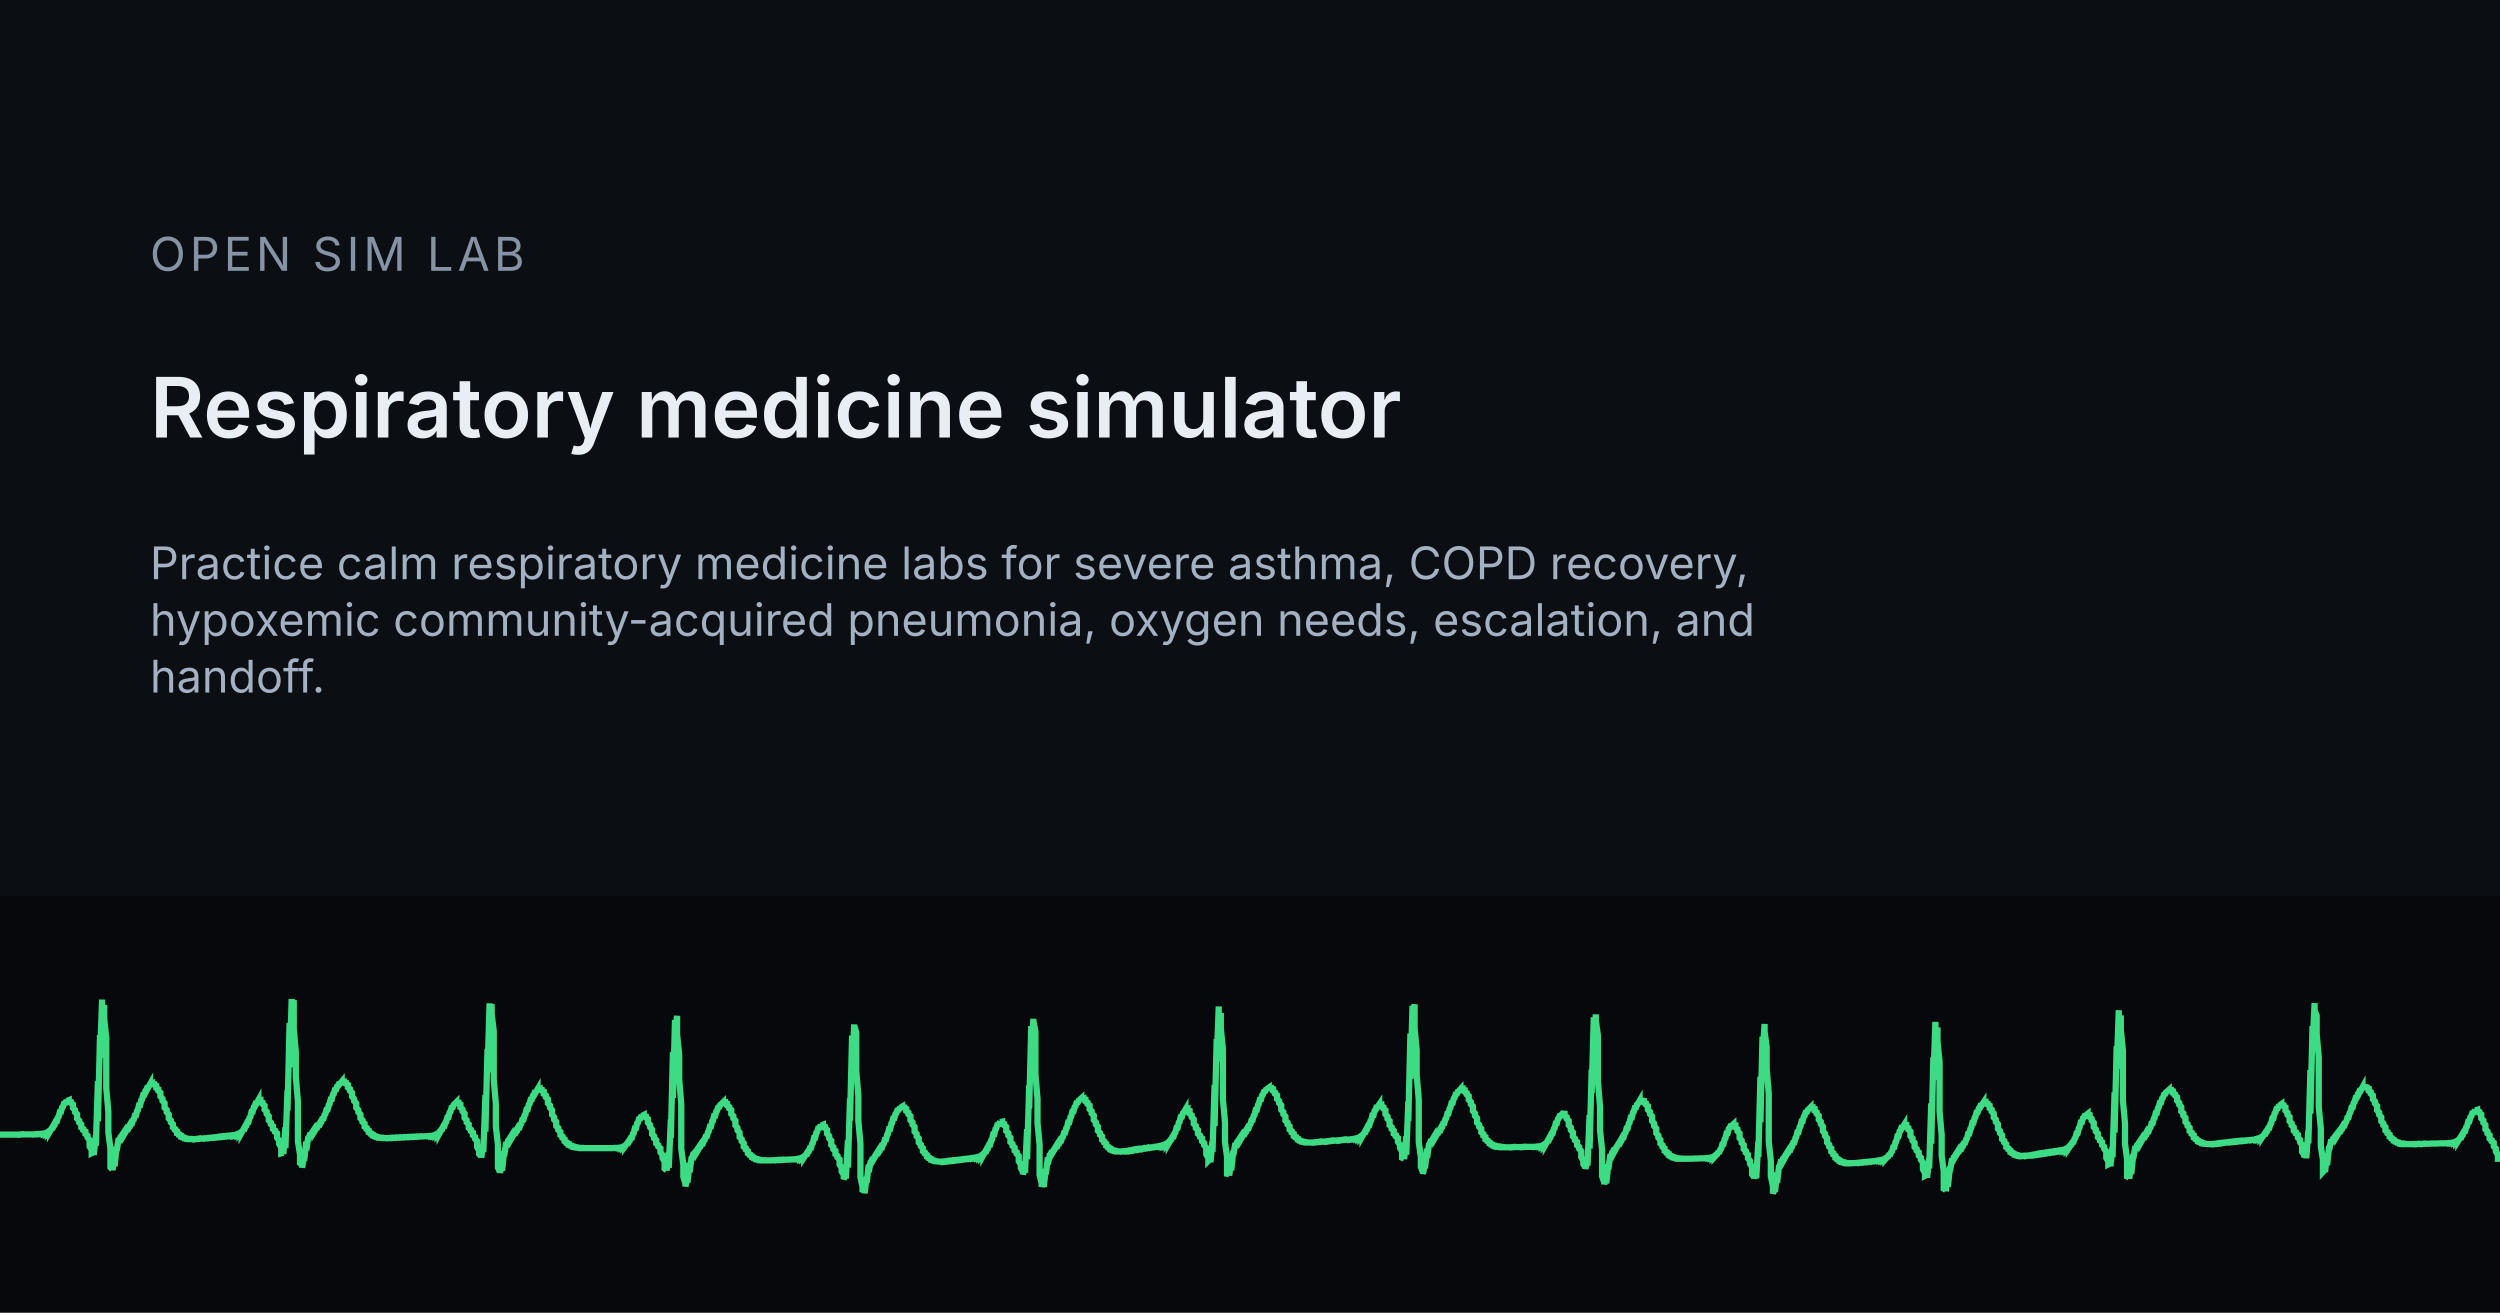
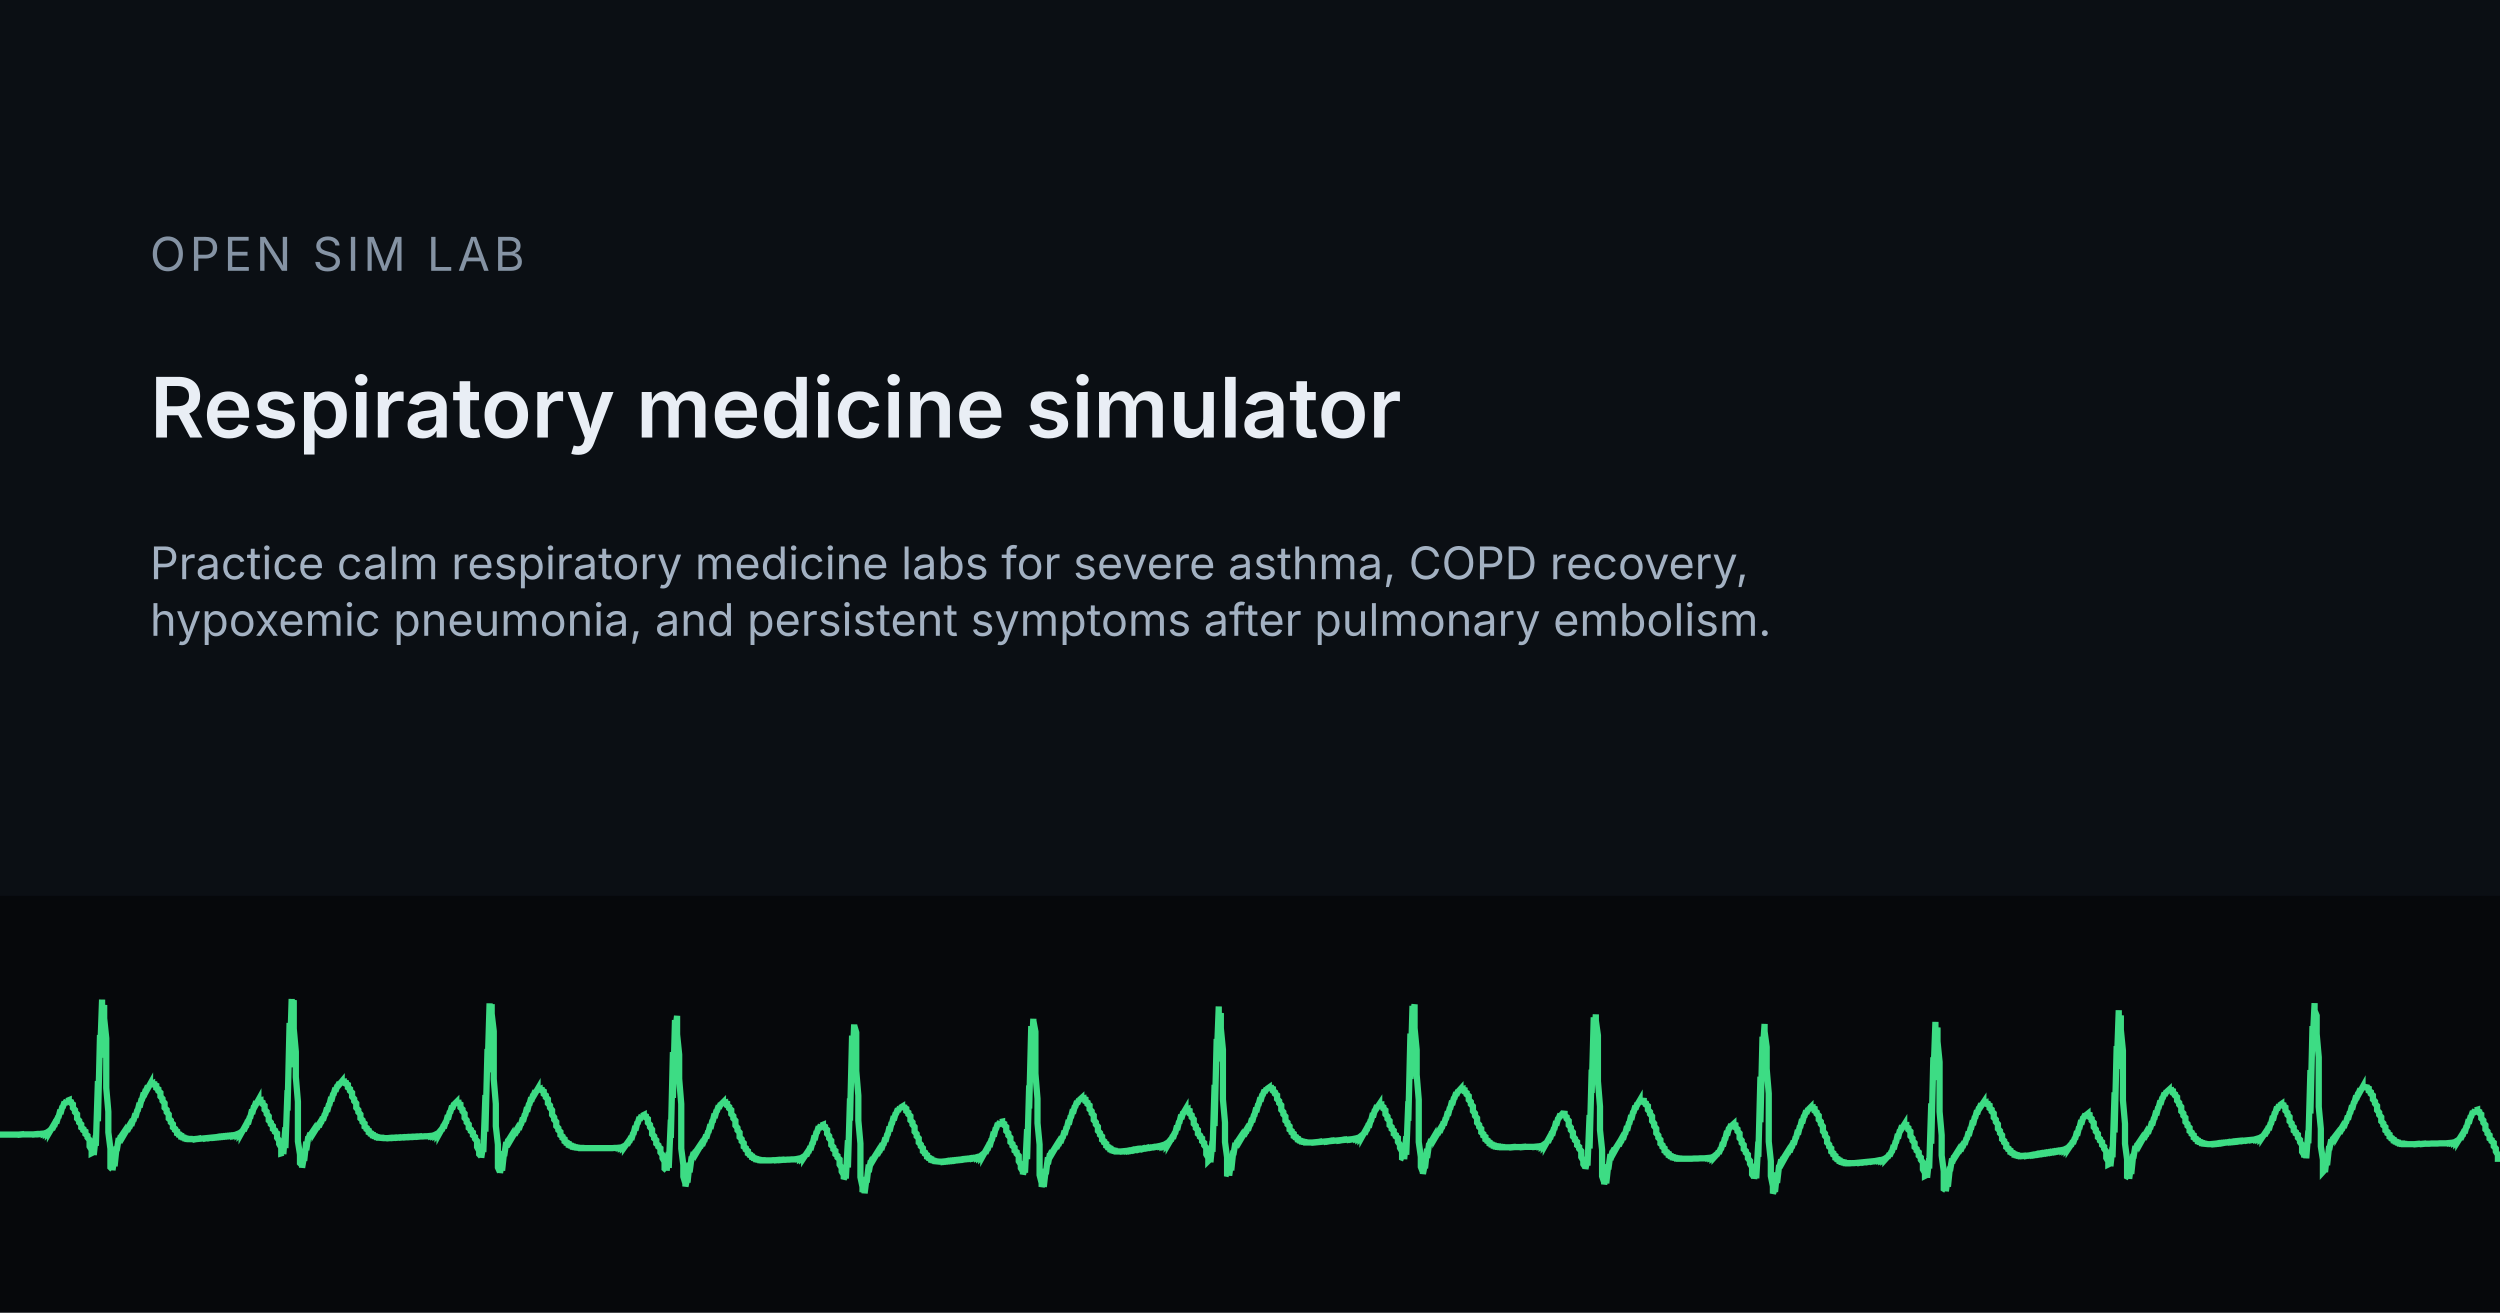
<svg xmlns="http://www.w3.org/2000/svg" width="1200" height="630" viewBox="0 0 1200 630">
  <rect width="1200" height="630" fill="#0B0F14" />
  <rect x="0" y="430" width="1200" height="200" fill="#06080B" />
  <g transform="translate(0 455)">
    <path d="M0 89.6 L0 89.6 L1 89.6 L1 89.6 L2 89.6 L2 89.6 L3 89.6 L3 89.6 L4 89.6 L4 89.6 L5 89.6 L5 89.6 L6 89.6 L6 89.6 L7 89.6 L7 89.6 L8 89.6 L8 89.6 L9 89.6 L9 89.6 L10 89.5 L10 89.6 L11 89.5 L11 89.5 L12 89.5 L12 89.5 L13 89.5 L13 89.5 L14 89.5 L14 89.5 L15 89.5 L15 89.5 L16 89.5 L16 89.5 L17 89.4 L17 89.5 L18 89.4 L18 89.4 L19 89.3 L19 89.4 L20 89.3 L20 89.3 L21 89.1 L21 89.2 L22 88.8 L22 89.0 L23 88.3 L23 88.7 L24 87.6 L24 88.0 L25 86.3 L25 87.2 L26 85.0 L26 85.7 L27 82.6 L27 84.2 L28 80.7 L28 81.6 L29 77.7 L29 79.7 L30 75.9 L30 76.8 L31 73.9 L31 75.1 L32 73.2 L32 73.5 L33 73.1 L33 73.5 L34 73.9 L34 74.4 L35 75.1 L35 76.8 L36 77.8 L36 78.8 L37 79.8 L37 81.9 L38 82.9 L38 83.8 L39 84.7 L39 86.2 L40 86.9 L40 87.5 L41 88.1 L41 89.3 L42 90.1 L42 91.0 L43 92.2 L43 95.3 L44 97.0 L44 98.5 L45 98.0 L45 99.4 L46 90.1 L46 95.0 L47 63.9 L47 83.2 L48 41.8 L48 52.7 L49 24.8 L49 32.7 L50 27.4 L50 33.8 L51 43.4 L51 67.2 L52 78.6 L52 88.5 L53 96.4 L53 105.3 L54 106.3 L54 106.7 L55 99.9 L55 104.8 L56 95.3 L56 97.4 L57 91.3 L57 93.5 L58 90.2 L58 90.7 L59 89.2 L59 89.8 L60 88.4 L60 88.8 L61 87.1 L61 88.0 L62 85.9 L62 86.5 L63 83.9 L63 85.3 L64 82.2 L64 83.1 L65 79.5 L65 81.4 L66 77.5 L66 78.5 L67 74.4 L67 76.5 L68 72.3 L68 73.4 L69 69.5 L69 71.4 L70 67.9 L70 68.7 L71 66.2 L71 67.3 L72 65.5 L72 65.7 L73 65.2 L73 65.3 L74 65.4 L74 65.7 L75 66.1 L75 67.2 L76 67.8 L76 68.6 L77 69.5 L77 71.3 L78 72.4 L78 73.4 L79 74.5 L79 76.7 L80 77.7 L80 78.8 L81 79.9 L81 81.9 L82 82.8 L82 83.7 L83 84.6 L83 86.1 L84 86.8 L84 87.4 L85 88.0 L85 89.0 L86 89.4 L86 89.8 L87 90.1 L87 90.7 L88 90.9 L88 91.1 L89 91.3 L89 91.5 L90 91.6 L90 91.7 L91 91.7 L91 91.8 L92 91.8 L92 91.8 L93 91.8 L93 91.8 L94 91.7 L94 91.8 L95 91.6 L95 91.7 L96 91.6 L96 91.6 L97 91.5 L97 91.5 L98 91.4 L98 91.4 L99 91.3 L99 91.4 L100 91.2 L100 91.2 L101 91.1 L101 91.2 L102 91.0 L102 91.0 L103 90.9 L103 91.0 L104 90.8 L104 90.9 L105 90.7 L105 90.8 L106 90.6 L106 90.7 L107 90.5 L107 90.6 L108 90.4 L108 90.5 L109 90.3 L109 90.4 L110 90.2 L110 90.3 L111 90.1 L111 90.2 L112 90.0 L112 90.1 L113 89.7 L113 89.9 L114 89.5 L114 89.6 L115 88.9 L115 89.3 L116 88.2 L116 88.6 L117 86.8 L117 87.8 L118 85.4 L118 86.1 L119 82.8 L119 84.6 L120 80.8 L120 81.8 L121 77.6 L121 79.7 L122 75.7 L122 76.6 L123 73.7 L123 74.9 L124 73.1 L124 73.3 L125 73.1 L125 73.7 L126 74.2 L126 74.9 L127 75.7 L127 77.6 L128 78.6 L128 79.7 L129 80.8 L129 82.8 L130 83.8 L130 84.6 L131 85.5 L131 86.9 L132 87.6 L132 88.3 L133 89.0 L133 91.1 L134 92.5 L134 94.1 L135 95.8 L135 98.6 L136 98.3 L136 99.0 L137 86.1 L137 96.1 L138 68.3 L138 78.1 L139 36.0 L139 57.3 L140 24.5 L140 28.4 L141 25.1 L141 38.8 L142 49.9 L142 62.0 L143 73.8 L143 92.9 L144 99.2 L144 103.3 L145 104.3 L145 105.5 L146 99.7 L146 102.2 L147 93.0 L147 97.1 L148 90.5 L148 91.6 L149 88.9 L149 89.8 L150 88.3 L150 88.6 L151 87.3 L151 88.0 L152 86.4 L152 86.9 L153 84.8 L153 85.9 L154 83.5 L154 84.2 L155 81.2 L155 82.8 L156 79.5 L156 80.4 L157 76.7 L157 78.6 L158 74.7 L158 75.7 L159 71.6 L159 73.6 L160 69.7 L160 70.7 L161 67.2 L161 68.9 L162 65.9 L162 66.5 L163 64.6 L163 65.4 L164 64.2 L164 64.3 L165 64.2 L165 64.4 L166 64.7 L166 65.2 L167 65.7 L167 67.0 L168 67.7 L168 68.6 L169 69.5 L169 71.4 L170 72.5 L170 73.5 L171 74.6 L171 76.7 L172 77.8 L172 78.8 L173 79.9 L173 81.8 L174 82.7 L174 83.5 L175 84.3 L175 85.8 L176 86.4 L176 87.0 L177 87.6 L177 88.5 L178 88.9 L178 89.3 L179 89.6 L179 90.1 L180 90.3 L180 90.5 L181 90.7 L181 90.9 L182 91.0 L182 91.1 L183 91.1 L183 91.2 L184 91.3 L184 91.3 L185 91.3 L185 91.3 L186 91.3 L186 91.3 L187 91.2 L187 91.3 L188 91.2 L188 91.2 L189 91.1 L189 91.2 L190 91.1 L190 91.1 L191 91.0 L191 91.1 L192 91.0 L192 91.0 L193 90.9 L193 91.0 L194 90.9 L194 90.9 L195 90.8 L195 90.9 L196 90.8 L196 90.8 L197 90.7 L197 90.8 L198 90.7 L198 90.7 L199 90.6 L199 90.7 L200 90.6 L200 90.6 L201 90.5 L201 90.6 L202 90.5 L202 90.5 L203 90.5 L203 90.5 L204 90.4 L204 90.4 L205 90.4 L205 90.4 L206 90.3 L206 90.3 L207 90.2 L207 90.3 L208 90.0 L208 90.1 L209 89.6 L209 89.9 L210 89.2 L210 89.4 L211 88.2 L211 88.9 L212 87.1 L212 87.7 L213 85.0 L213 86.5 L214 83.3 L214 84.2 L215 80.3 L215 82.3 L216 78.3 L216 79.3 L217 75.8 L217 77.4 L218 74.6 L218 75.1 L219 74.1 L219 74.3 L220 74.3 L220 74.6 L221 75.1 L221 76.6 L222 77.5 L222 78.4 L223 79.5 L223 81.6 L224 82.7 L224 83.7 L225 84.7 L225 86.4 L226 87.2 L226 87.9 L227 88.6 L227 89.9 L228 90.7 L228 91.6 L229 92.7 L229 95.6 L230 97.4 L230 99.0 L231 100.1 L231 100.7 L232 94.1 L232 98.0 L233 70.6 L233 88.2 L234 48.5 L234 59.7 L235 26.6 L235 38.3 L236 27.0 L236 31.6 L237 40.0 L237 63.0 L238 74.9 L238 85.6 L239 94.4 L239 105.4 L240 107.6 L240 108.0 L241 102.4 L241 106.9 L242 97.6 L242 99.9 L243 93.2 L243 95.7 L244 91.9 L244 92.5 L245 90.9 L245 91.5 L246 90.2 L246 90.6 L247 88.9 L247 89.8 L248 87.8 L248 88.4 L249 85.8 L249 87.2 L250 84.2 L250 85.0 L251 81.5 L251 83.4 L252 79.6 L252 80.6 L253 76.5 L253 78.6 L254 74.5 L254 75.5 L255 71.8 L255 73.6 L256 70.2 L256 71.0 L257 68.5 L257 69.6 L258 67.9 L258 68.2 L259 67.8 L259 67.9 L260 68.1 L260 68.4 L261 68.9 L261 70.1 L262 70.8 L262 71.7 L263 72.6 L263 74.6 L264 75.6 L264 76.7 L265 77.9 L265 80.1 L266 81.3 L266 82.4 L267 83.5 L267 85.5 L268 86.5 L268 87.4 L269 88.3 L269 89.8 L270 90.5 L270 91.2 L271 91.8 L271 92.8 L272 93.3 L272 93.7 L273 94.0 L273 94.6 L274 94.8 L274 95.0 L275 95.2 L275 95.5 L276 95.6 L276 95.7 L277 95.8 L277 95.9 L278 96.0 L278 96.0 L279 96.0 L279 96.1 L280 96.1 L280 96.1 L281 96.1 L281 96.1 L282 96.1 L282 96.1 L283 96.1 L283 96.1 L284 96.1 L284 96.1 L285 96.1 L285 96.1 L286 96.1 L286 96.1 L287 96.1 L287 96.1 L288 96.1 L288 96.1 L289 96.1 L289 96.1 L290 96.1 L290 96.1 L291 96.1 L291 96.1 L292 96.1 L292 96.1 L293 96.1 L293 96.1 L294 96.1 L294 96.1 L295 96.0 L295 96.0 L296 96.0 L296 96.0 L297 95.9 L297 96.0 L298 95.8 L298 95.9 L299 95.4 L299 95.7 L300 94.9 L300 95.2 L301 93.8 L301 94.6 L302 92.7 L302 93.3 L303 90.5 L303 92.1 L304 88.6 L304 89.6 L305 85.5 L305 87.6 L306 83.5 L306 84.5 L307 81.2 L307 82.7 L308 80.3 L308 80.7 L309 80.2 L309 80.4 L310 80.8 L310 81.4 L311 82.1 L311 83.9 L312 84.9 L312 86.0 L313 87.2 L313 89.4 L314 90.4 L314 91.4 L315 92.3 L315 93.9 L316 94.7 L316 95.4 L317 96.2 L317 98.1 L318 99.4 L318 100.9 L319 102.6 L319 105.9 L320 106.8 L320 106.9 L321 98.0 L321 105.6 L322 82.4 L322 91.2 L323 50.0 L323 72.0 L324 34.6 L324 40.8 L325 32.6 L325 41.5 L326 51.2 L326 62.8 L327 74.9 L327 96.3 L328 104.2 L328 109.8 L329 113.1 L329 114.5 L330 110.3 L330 112.6 L331 103.1 L331 107.7 L332 100.2 L332 101.4 L333 98.1 L333 99.3 L334 97.4 L334 97.8 L335 96.3 L335 97.1 L336 95.4 L336 95.9 L337 93.6 L337 94.9 L338 92.2 L338 92.9 L339 89.7 L339 91.4 L340 87.8 L340 88.7 L341 84.7 L341 86.8 L342 82.6 L342 83.7 L343 79.6 L343 81.6 L344 77.8 L344 78.7 L345 75.7 L345 77.0 L346 74.7 L346 75.2 L347 74.2 L347 74.4 L348 74.2 L348 74.4 L349 74.7 L349 75.6 L350 76.3 L350 77.0 L351 77.8 L351 79.7 L352 80.7 L352 81.8 L353 82.9 L353 85.2 L354 86.4 L354 87.5 L355 88.6 L355 90.8 L356 91.8 L356 92.8 L357 93.7 L357 95.4 L358 96.1 L358 96.8 L359 97.5 L359 98.6 L360 99.1 L360 99.5 L361 99.9 L361 100.5 L362 100.8 L362 101.0 L363 101.2 L363 101.5 L364 101.6 L364 101.7 L365 101.8 L365 101.9 L366 101.9 L366 102.0 L367 102.0 L367 102.0 L368 102.0 L368 102.0 L369 102.0 L369 102.0 L370 102.0 L370 102.0 L371 101.9 L371 101.9 L372 101.9 L372 101.9 L373 101.8 L373 101.9 L374 101.8 L374 101.8 L375 101.7 L375 101.8 L376 101.7 L376 101.7 L377 101.7 L377 101.7 L378 101.6 L378 101.6 L379 101.6 L379 101.6 L380 101.5 L380 101.5 L381 101.5 L381 101.5 L382 101.4 L382 101.4 L383 101.2 L383 101.3 L384 101.1 L384 101.2 L385 100.6 L385 100.9 L386 100.1 L386 100.4 L387 98.9 L387 99.8 L388 97.7 L388 98.3 L389 95.3 L389 97.0 L390 93.3 L390 94.3 L391 90.1 L391 92.2 L392 88.0 L392 89.0 L393 85.7 L393 87.1 L394 85.0 L394 85.3 L395 84.9 L395 85.3 L396 85.8 L396 86.5 L397 87.3 L397 89.2 L398 90.3 L398 91.4 L399 92.5 L399 94.6 L400 95.6 L400 96.6 L401 97.4 L401 99.0 L402 99.8 L402 100.6 L403 101.5 L403 104.0 L404 105.6 L404 107.3 L405 109.0 L405 111.0 L406 108.9 L406 110.7 L407 92.3 L407 105.4 L408 72.2 L408 82.9 L409 42.1 L409 60.9 L410 36.7 L410 37.2 L411 40.6 L411 59.0 L412 70.9 L412 82.9 L413 93.9 L413 110.0 L414 114.7 L414 117.2 L415 115.0 L415 117.8 L416 110.0 L416 112.6 L417 104.0 L417 107.6 L418 102.1 L418 102.9 L419 100.7 L419 101.5 L420 99.9 L420 100.3 L421 98.6 L421 99.5 L422 97.5 L422 98.1 L423 95.5 L423 96.9 L424 93.8 L424 94.7 L425 91.1 L425 93.0 L426 89.0 L426 90.1 L427 85.8 L427 88.0 L428 83.7 L428 84.8 L429 80.8 L429 82.7 L430 79.1 L430 79.9 L431 77.2 L431 78.4 L432 76.5 L432 76.8 L433 76.2 L433 76.3 L434 76.5 L434 76.7 L435 77.2 L435 78.3 L436 79.0 L436 79.8 L437 80.7 L437 82.7 L438 83.7 L438 84.8 L439 85.9 L439 88.2 L440 89.3 L440 90.4 L441 91.4 L441 93.4 L442 94.4 L442 95.2 L443 96.1 L443 97.6 L444 98.2 L444 98.8 L445 99.4 L445 100.3 L446 100.7 L446 101.0 L447 101.3 L447 101.8 L448 102.0 L448 102.1 L449 102.3 L449 102.4 L450 102.5 L450 102.5 L451 102.6 L451 102.6 L452 102.6 L452 102.6 L453 102.5 L453 102.6 L454 102.4 L454 102.5 L455 102.3 L455 102.4 L456 102.2 L456 102.3 L457 102.1 L457 102.2 L458 102.0 L458 102.1 L459 101.9 L459 102.0 L460 101.8 L460 101.8 L461 101.6 L461 101.7 L462 101.5 L462 101.6 L463 101.4 L463 101.5 L464 101.3 L464 101.3 L465 101.1 L465 101.2 L466 101.0 L466 101.1 L467 100.9 L467 101.0 L468 100.7 L468 100.8 L469 100.5 L469 100.7 L470 100.2 L470 100.4 L471 99.6 L471 100.1 L472 99.0 L472 99.4 L473 97.6 L473 98.6 L474 96.3 L474 97.0 L475 93.7 L475 95.5 L476 91.6 L476 92.6 L477 88.3 L477 90.5 L478 86.3 L478 87.2 L479 84.1 L479 85.4 L480 83.4 L480 83.6 L481 83.4 L481 83.9 L482 84.4 L482 85.1 L483 85.9 L483 87.9 L484 88.9 L484 90.0 L485 91.1 L485 93.2 L486 94.1 L486 95.0 L487 95.8 L487 97.3 L488 98.0 L488 98.8 L489 99.8 L489 102.4 L490 104.0 L490 105.7 L491 107.3 L491 108.7 L492 105.6 L492 107.9 L493 87.0 L493 101.4 L494 66.0 L494 77.1 L495 37.5 L495 54.8 L496 34.0 L496 34.9 L497 40.2 L497 60.3 L498 72.4 L498 84.1 L499 94.4 L499 109.0 L500 112.9 L500 114.7 L501 111.2 L501 114.7 L502 106.1 L502 108.6 L503 100.5 L503 103.8 L504 98.7 L504 99.5 L505 97.4 L505 98.2 L506 96.6 L506 97.0 L507 95.3 L507 96.2 L508 94.2 L508 94.8 L509 92.2 L509 93.6 L510 90.6 L510 91.4 L511 87.8 L511 89.7 L512 85.8 L512 86.8 L513 82.6 L513 84.8 L514 80.5 L514 81.6 L515 77.5 L515 79.5 L516 75.7 L516 76.6 L517 73.6 L517 74.9 L518 72.7 L518 73.1 L519 72.2 L519 72.4 L520 72.2 L520 72.4 L521 72.7 L521 73.6 L522 74.2 L522 74.9 L523 75.6 L523 77.4 L524 78.4 L524 79.4 L525 80.4 L525 82.6 L526 83.7 L526 84.7 L527 85.8 L527 87.8 L528 88.8 L528 89.7 L529 90.5 L529 92.1 L530 92.8 L530 93.4 L531 94.0 L531 95.0 L532 95.5 L532 95.9 L533 96.2 L533 96.8 L534 97.0 L534 97.2 L535 97.3 L535 97.5 L536 97.6 L536 97.7 L537 97.7 L537 97.7 L538 97.7 L538 97.7 L539 97.6 L539 97.7 L540 97.6 L540 97.6 L541 97.4 L541 97.5 L542 97.3 L542 97.4 L543 97.1 L543 97.3 L544 97.0 L544 97.1 L545 96.8 L545 97.0 L546 96.7 L546 96.8 L547 96.6 L547 96.7 L548 96.4 L548 96.5 L549 96.3 L549 96.4 L550 96.1 L550 96.2 L551 96.0 L551 96.1 L552 95.9 L552 95.9 L553 95.7 L553 95.8 L554 95.6 L554 95.6 L555 95.4 L555 95.5 L556 95.3 L556 95.3 L557 95.0 L557 95.2 L558 94.9 L558 95.0 L559 94.4 L559 94.7 L560 94.0 L560 94.3 L561 93.1 L561 93.8 L562 92.1 L562 92.6 L563 90.1 L563 91.5 L564 88.4 L564 89.3 L565 85.3 L565 87.4 L566 83.1 L566 84.2 L567 80.1 L567 82.1 L568 78.7 L568 79.3 L569 77.6 L569 78.1 L570 77.6 L570 77.9 L571 78.2 L571 79.5 L572 80.3 L572 81.3 L573 82.3 L573 84.4 L574 85.4 L574 86.5 L575 87.4 L575 89.2 L576 90.0 L576 90.7 L577 91.4 L577 92.8 L578 93.6 L578 94.7 L579 95.9 L579 99.1 L580 100.8 L580 102.2 L581 101.2 L581 102.9 L582 92.7 L582 97.9 L583 65.7 L583 85.5 L584 43.7 L584 54.5 L585 28.1 L585 34.9 L586 31.3 L586 38.6 L587 48.8 L587 72.7 L588 83.8 L588 93.2 L589 100.5 L589 108.4 L590 108.6 L590 109.3 L591 101.8 L591 106.8 L592 97.3 L592 99.4 L593 93.6 L593 95.7 L594 92.5 L594 93.0 L595 91.5 L595 92.2 L596 90.7 L596 91.1 L597 89.4 L597 90.3 L598 88.2 L598 88.8 L599 86.1 L599 87.6 L600 84.5 L600 85.3 L601 81.8 L601 83.6 L602 79.8 L602 80.8 L603 76.7 L603 78.8 L604 74.7 L604 75.7 L605 71.8 L605 73.7 L606 70.1 L606 70.9 L607 68.2 L607 69.4 L608 67.4 L608 67.8 L609 67.1 L609 67.2 L610 67.2 L610 67.4 L611 67.7 L611 68.6 L612 69.3 L612 70.0 L613 70.7 L613 72.5 L614 73.5 L614 74.5 L615 75.5 L615 77.7 L616 78.8 L616 79.8 L617 80.9 L617 82.9 L618 83.8 L618 84.7 L619 85.6 L619 87.2 L620 87.9 L620 88.6 L621 89.2 L621 90.3 L622 90.7 L622 91.1 L623 91.5 L623 92.1 L624 92.4 L624 92.6 L625 92.8 L625 93.0 L626 93.1 L626 93.2 L627 93.3 L627 93.4 L628 93.4 L628 93.4 L629 93.4 L629 93.4 L630 93.4 L630 93.4 L631 93.3 L631 93.4 L632 93.3 L632 93.3 L633 93.1 L633 93.2 L634 93.1 L634 93.1 L635 93.0 L635 93.0 L636 92.9 L636 92.9 L637 92.8 L637 92.9 L638 92.7 L638 92.8 L639 92.6 L639 92.7 L640 92.6 L640 92.6 L641 92.5 L641 92.5 L642 92.4 L642 92.4 L643 92.3 L643 92.4 L644 92.2 L644 92.3 L645 92.1 L645 92.2 L646 92.1 L646 92.1 L647 92.0 L647 92.0 L648 91.9 L648 92.0 L649 91.8 L649 91.9 L650 91.7 L650 91.7 L651 91.4 L651 91.6 L652 91.2 L652 91.3 L653 90.5 L653 91.0 L654 89.9 L654 90.2 L655 88.4 L655 89.4 L656 87.0 L656 87.7 L657 84.4 L657 86.2 L658 82.4 L658 83.4 L659 79.3 L659 81.3 L660 77.5 L660 78.3 L661 75.6 L661 76.7 L662 75.2 L662 75.3 L663 75.2 L663 75.8 L664 76.4 L664 77.1 L665 77.9 L665 79.8 L666 80.9 L666 82.0 L667 83.0 L667 85.1 L668 86.0 L668 86.9 L669 87.7 L669 89.2 L670 89.8 L670 90.5 L671 91.2 L671 93.1 L672 94.5 L672 96.0 L673 97.7 L673 100.7 L674 101.1 L674 101.4 L675 90.4 L675 99.3 L676 73.6 L676 83.0 L677 41.1 L677 62.9 L678 27.8 L678 32.7 L679 27.1 L679 38.5 L680 49.0 L680 60.9 L681 72.9 L681 93.2 L682 100.3 L682 105.1 L683 107.7 L683 108.5 L684 103.4 L684 105.8 L685 96.4 L685 100.8 L686 93.7 L686 94.8 L687 91.9 L687 92.9 L688 91.2 L688 91.5 L689 90.1 L689 90.8 L690 89.1 L690 89.6 L691 87.3 L691 88.6 L692 85.9 L692 86.7 L693 83.4 L693 85.1 L694 81.5 L694 82.5 L695 78.5 L695 80.5 L696 76.4 L696 77.4 L697 73.4 L697 75.4 L698 71.6 L698 72.5 L699 69.4 L699 70.8 L700 68.4 L700 68.9 L701 67.8 L701 68.1 L702 67.8 L702 67.9 L703 68.2 L703 69.0 L704 69.6 L704 70.3 L705 71.1 L705 72.9 L706 73.9 L706 75.0 L707 76.0 L707 78.3 L708 79.4 L708 80.6 L709 81.7 L709 83.9 L710 84.9 L710 85.9 L711 86.8 L711 88.5 L712 89.3 L712 90.1 L713 90.7 L713 91.9 L714 92.4 L714 92.8 L715 93.3 L715 93.9 L716 94.2 L716 94.5 L717 94.7 L717 95.0 L718 95.1 L718 95.3 L719 95.3 L719 95.5 L720 95.5 L720 95.6 L721 95.6 L721 95.7 L722 95.7 L722 95.7 L723 95.7 L723 95.7 L724 95.7 L724 95.7 L725 95.7 L725 95.7 L726 95.6 L726 95.7 L727 95.6 L727 95.6 L728 95.6 L728 95.6 L729 95.6 L729 95.6 L730 95.6 L730 95.6 L731 95.5 L731 95.6 L732 95.5 L732 95.5 L733 95.5 L733 95.5 L734 95.5 L734 95.5 L735 95.5 L735 95.5 L736 95.5 L736 95.5 L737 95.4 L737 95.5 L738 95.4 L738 95.4 L739 95.2 L739 95.3 L740 95.0 L740 95.1 L741 94.4 L741 94.9 L742 93.8 L742 94.1 L743 92.3 L743 93.4 L744 90.9 L744 91.7 L745 88.3 L745 90.1 L746 86.2 L746 87.3 L747 83.2 L747 85.2 L748 81.4 L748 82.2 L749 79.7 L749 80.7 L750 79.5 L750 79.5 L751 79.6 L751 80.5 L752 81.2 L752 82.0 L753 83.0 L753 85.1 L754 86.2 L754 87.4 L755 88.5 L755 90.5 L756 91.5 L756 92.3 L757 93.1 L757 94.7 L758 95.5 L758 96.4 L759 97.5 L759 100.4 L760 102.1 L760 103.8 L761 105.3 L761 106.1 L762 101.4 L762 104.5 L763 80.2 L763 96.3 L764 58.4 L764 69.6 L765 33.3 L765 47.7 L766 31.9 L766 34.9 L767 42.0 L767 64.0 L768 76.1 L768 87.4 L769 96.9 L769 109.6 L770 112.5 L770 113.5 L771 108.9 L771 113.0 L772 103.9 L772 106.3 L773 99.0 L773 101.8 L774 97.5 L774 98.1 L775 96.2 L775 97.0 L776 95.4 L776 95.8 L777 94.0 L777 95.0 L778 92.7 L778 93.4 L779 90.4 L779 92.0 L780 88.6 L780 89.5 L781 85.6 L781 87.7 L782 83.5 L782 84.6 L783 80.3 L783 82.5 L784 78.3 L784 79.3 L785 75.8 L785 77.4 L786 74.5 L786 75.1 L787 73.4 L787 74.0 L788 73.3 L788 73.3 L789 73.4 L789 74.1 L790 74.6 L790 75.2 L791 75.9 L791 77.7 L792 78.7 L792 79.7 L793 80.8 L793 83.1 L794 84.3 L794 85.5 L795 86.7 L795 88.9 L796 90.0 L796 91.1 L797 92.1 L797 93.9 L798 94.7 L798 95.5 L799 96.2 L799 97.4 L800 97.9 L800 98.4 L801 98.8 L801 99.5 L802 99.8 L802 100.1 L803 100.3 L803 100.6 L804 100.7 L804 100.8 L805 100.9 L805 101.1 L806 101.1 L806 101.2 L807 101.2 L807 101.2 L808 101.2 L808 101.2 L809 101.2 L809 101.2 L810 101.2 L810 101.2 L811 101.2 L811 101.2 L812 101.2 L812 101.2 L813 101.1 L813 101.1 L814 101.1 L814 101.1 L815 101.1 L815 101.1 L816 101.0 L816 101.0 L817 101.0 L817 101.0 L818 101.0 L818 101.0 L819 100.9 L819 100.9 L820 100.8 L820 100.9 L821 100.7 L821 100.8 L822 100.4 L822 100.6 L823 99.8 L823 100.3 L824 99.2 L824 99.5 L825 97.6 L825 98.7 L826 96.1 L826 96.9 L827 93.3 L827 95.2 L828 91.1 L828 92.2 L829 87.9 L829 90.0 L830 86.1 L830 87.0 L831 84.7 L831 85.5 L832 84.6 L832 84.7 L833 85.0 L833 86.2 L834 87.0 L834 88.0 L835 89.0 L835 91.3 L836 92.4 L836 93.6 L837 94.6 L837 96.6 L838 97.5 L838 98.3 L839 99.2 L839 101.0 L840 102.2 L840 103.6 L841 105.2 L841 108.7 L842 110.1 L842 110.8 L843 105.6 L843 110.6 L844 93.0 L844 100.3 L845 61.8 L845 83.7 L846 42.6 L846 51.2 L847 36.5 L847 40.1 L848 47.6 L848 58.0 L849 69.9 L849 93.0 L850 102.3 L850 109.5 L851 114.4 L851 117.9 L852 115.3 L852 117.1 L853 107.8 L853 112.8 L854 104.2 L854 105.8 L855 101.6 L855 103.0 L856 100.7 L856 101.1 L857 99.5 L857 100.3 L858 98.5 L858 99.0 L859 96.7 L859 98.0 L860 95.2 L860 96.0 L861 92.6 L861 94.4 L862 90.6 L862 91.6 L863 87.4 L863 89.6 L864 85.3 L864 86.4 L865 82.2 L865 84.2 L866 80.3 L866 81.2 L867 78.1 L867 79.5 L868 77.2 L868 77.6 L869 76.6 L869 76.9 L870 76.7 L870 76.9 L871 77.2 L871 78.2 L872 78.9 L872 79.6 L873 80.5 L873 82.4 L874 83.4 L874 84.5 L875 85.7 L875 88.0 L876 89.1 L876 90.2 L877 91.3 L877 93.4 L878 94.4 L878 95.4 L879 96.2 L879 97.8 L880 98.5 L880 99.2 L881 99.8 L881 100.8 L882 101.2 L882 101.6 L883 101.9 L883 102.4 L884 102.6 L884 102.8 L885 102.9 L885 103.1 L886 103.2 L886 103.3 L887 103.3 L887 103.4 L888 103.4 L888 103.4 L889 103.3 L889 103.3 L890 103.3 L890 103.3 L891 103.2 L891 103.2 L892 103.1 L892 103.1 L893 103.0 L893 103.1 L894 102.9 L894 102.9 L895 102.8 L895 102.9 L896 102.7 L896 102.7 L897 102.6 L897 102.7 L898 102.5 L898 102.5 L899 102.4 L899 102.5 L900 102.3 L900 102.3 L901 102.1 L901 102.2 L902 102.0 L902 102.1 L903 101.8 L903 102.0 L904 101.5 L904 101.7 L905 101.0 L905 101.4 L906 100.3 L906 100.7 L907 98.8 L907 99.9 L908 97.5 L908 98.2 L909 94.7 L909 96.6 L910 92.6 L910 93.7 L911 89.3 L911 91.5 L912 87.3 L912 88.2 L913 85.3 L913 86.5 L914 84.9 L914 85.0 L915 85.0 L915 85.8 L916 86.4 L916 87.2 L917 88.1 L917 90.3 L918 91.4 L918 92.5 L919 93.6 L919 95.6 L920 96.5 L920 97.3 L921 98.1 L921 99.7 L922 100.6 L922 101.7 L923 103.0 L923 106.3 L924 108.0 L924 109.4 L925 108.9 L925 110.3 L926 101.0 L926 105.9 L927 74.6 L927 94.0 L928 52.5 L928 63.4 L929 35.5 L929 43.4 L930 38.2 L930 44.9 L931 54.8 L931 78.6 L932 89.9 L932 99.6 L933 107.2 L933 115.6 L934 116.2 L934 116.8 L935 109.6 L935 114.6 L936 105.0 L936 107.1 L937 101.1 L937 103.3 L938 99.9 L938 100.4 L939 98.8 L939 99.5 L940 97.9 L940 98.4 L941 96.4 L941 97.5 L942 95.1 L942 95.8 L943 92.9 L943 94.4 L944 91.1 L944 92.0 L945 88.2 L945 90.2 L946 86.1 L946 87.1 L947 82.8 L947 85.0 L948 80.8 L948 81.8 L949 78.0 L949 79.8 L950 76.4 L950 77.2 L951 74.8 L951 75.8 L952 74.3 L952 74.5 L953 74.2 L953 74.4 L954 74.7 L954 75.1 L955 75.6 L955 76.9 L956 77.6 L956 78.5 L957 79.4 L957 81.4 L958 82.4 L958 83.5 L959 84.6 L959 86.8 L960 87.8 L960 88.9 L961 89.9 L961 91.8 L962 92.6 L962 93.4 L963 94.2 L963 95.6 L964 96.2 L964 96.7 L965 97.2 L965 98.0 L966 98.3 L966 98.6 L967 98.9 L967 99.3 L968 99.4 L968 99.6 L969 99.7 L969 99.8 L970 99.8 L970 99.9 L971 99.8 L971 99.9 L972 99.8 L972 99.8 L973 99.7 L973 99.8 L974 99.6 L974 99.6 L975 99.4 L975 99.5 L976 99.3 L976 99.4 L977 99.1 L977 99.3 L978 99.0 L978 99.1 L979 98.8 L979 99.0 L980 98.7 L980 98.8 L981 98.5 L981 98.7 L982 98.4 L982 98.5 L983 98.2 L983 98.4 L984 98.1 L984 98.2 L985 97.9 L985 98.1 L986 97.8 L986 97.9 L987 97.6 L987 97.8 L988 97.5 L988 97.6 L989 97.3 L989 97.4 L990 97.1 L990 97.2 L991 96.7 L991 97.0 L992 96.3 L992 96.6 L993 95.5 L993 96.1 L994 94.6 L994 95.1 L995 92.7 L995 94.0 L996 91.0 L996 91.9 L997 88.0 L997 90.1 L998 85.8 L998 86.9 L999 82.7 L999 84.7 L1000 81.1 L1000 81.8 L1001 79.8 L1001 80.5 L1002 79.7 L1002 79.8 L1003 80.1 L1003 81.2 L1004 82.0 L1004 82.9 L1005 83.9 L1005 86.0 L1006 87.1 L1006 88.1 L1007 89.1 L1007 90.9 L1008 91.7 L1008 92.5 L1009 93.2 L1009 94.6 L1010 95.4 L1010 96.4 L1011 97.7 L1011 100.8 L1012 102.5 L1012 103.9 L1013 103.4 L1013 104.8 L1014 95.6 L1014 100.5 L1015 69.3 L1015 88.6 L1016 47.1 L1016 58.1 L1017 29.9 L1017 38.0 L1018 32.4 L1018 39.3 L1019 49.3 L1019 73.1 L1020 84.4 L1020 94.0 L1021 101.5 L1021 109.7 L1022 110.2 L1022 110.8 L1023 103.5 L1023 108.5 L1024 98.9 L1024 101.0 L1025 95.1 L1025 97.3 L1026 94.0 L1026 94.5 L1027 93.0 L1027 93.7 L1028 92.2 L1028 92.6 L1029 90.8 L1029 91.8 L1030 89.7 L1030 90.3 L1031 87.6 L1031 89.1 L1032 86.0 L1032 86.9 L1033 83.3 L1033 85.2 L1034 81.3 L1034 82.3 L1035 78.2 L1035 80.3 L1036 76.2 L1036 77.2 L1037 73.3 L1037 75.2 L1038 71.6 L1038 72.4 L1039 69.6 L1039 70.8 L1040 68.7 L1040 69.1 L1041 68.2 L1041 68.4 L1042 68.3 L1042 68.4 L1043 68.7 L1043 69.6 L1044 70.2 L1044 70.8 L1045 71.6 L1045 73.3 L1046 74.3 L1046 75.2 L1047 76.3 L1047 78.4 L1048 79.4 L1048 80.5 L1049 81.5 L1049 83.5 L1050 84.5 L1050 85.4 L1051 86.3 L1051 87.9 L1052 88.6 L1052 89.3 L1053 89.9 L1053 91.0 L1054 91.5 L1054 91.9 L1055 92.3 L1055 92.9 L1056 93.1 L1056 93.3 L1057 93.5 L1057 93.8 L1058 93.9 L1058 94.0 L1059 94.1 L1059 94.1 L1060 94.2 L1060 94.2 L1061 94.2 L1061 94.2 L1062 94.1 L1062 94.1 L1063 94.0 L1063 94.1 L1064 93.9 L1064 94.0 L1065 93.8 L1065 93.9 L1066 93.7 L1066 93.8 L1067 93.6 L1067 93.7 L1068 93.5 L1068 93.5 L1069 93.3 L1069 93.4 L1070 93.3 L1070 93.3 L1071 93.1 L1071 93.2 L1072 93.0 L1072 93.1 L1073 92.9 L1073 93.0 L1074 92.8 L1074 92.9 L1075 92.7 L1075 92.8 L1076 92.6 L1076 92.6 L1077 92.5 L1077 92.6 L1078 92.4 L1078 92.4 L1079 92.3 L1079 92.4 L1080 92.2 L1080 92.2 L1081 92.1 L1081 92.2 L1082 92.0 L1082 92.0 L1083 91.7 L1083 91.9 L1084 91.5 L1084 91.6 L1085 91.0 L1085 91.4 L1086 90.5 L1086 90.7 L1087 89.2 L1087 90.1 L1088 88.1 L1088 88.7 L1089 85.7 L1089 87.4 L1090 83.8 L1090 84.8 L1091 80.7 L1091 82.8 L1092 78.7 L1092 79.7 L1093 76.3 L1093 77.8 L1094 75.3 L1094 75.7 L1095 75.0 L1095 75.1 L1096 75.4 L1096 75.9 L1097 76.5 L1097 78.1 L1098 79.1 L1098 80.1 L1099 81.1 L1099 83.2 L1100 84.2 L1100 85.2 L1101 86.1 L1101 87.7 L1102 88.4 L1102 89.1 L1103 89.7 L1103 91.1 L1104 92.1 L1104 93.2 L1105 94.6 L1105 97.9 L1106 99.4 L1106 100.6 L1107 97.9 L1107 101.0 L1108 87.7 L1108 93.8 L1109 58.6 L1109 79.5 L1110 37.5 L1110 47.4 L1111 26.5 L1111 30.1 L1112 32.5 L1112 41.3 L1113 52.5 L1113 76.3 L1114 86.8 L1114 95.3 L1115 101.6 L1115 107.5 L1116 106.4 L1116 107.6 L1117 99.2 L1117 104.3 L1118 95.1 L1118 97.0 L1119 92.0 L1119 93.7 L1120 91.1 L1120 91.5 L1121 90.2 L1121 90.8 L1122 89.4 L1122 89.8 L1123 88.1 L1123 89.0 L1124 86.9 L1124 87.5 L1125 84.9 L1125 86.3 L1126 83.3 L1126 84.1 L1127 80.6 L1127 82.4 L1128 78.6 L1128 79.6 L1129 75.6 L1129 77.6 L1130 73.6 L1130 74.6 L1131 70.9 L1131 72.7 L1132 69.4 L1132 70.1 L1133 67.6 L1133 68.7 L1134 66.9 L1134 67.2 L1135 66.7 L1135 66.7 L1136 66.9 L1136 67.1 L1137 67.5 L1137 68.6 L1138 69.2 L1138 70.0 L1139 70.8 L1139 72.7 L1140 73.7 L1140 74.7 L1141 75.8 L1141 77.9 L1142 79.0 L1142 80.1 L1143 81.2 L1143 83.2 L1144 84.2 L1144 85.1 L1145 86.0 L1145 87.6 L1146 88.3 L1146 89.0 L1147 89.6 L1147 90.7 L1148 91.2 L1148 91.6 L1149 92.0 L1149 92.6 L1150 92.9 L1150 93.1 L1151 93.3 L1151 93.6 L1152 93.8 L1152 93.9 L1153 93.9 L1153 94.1 L1154 94.1 L1154 94.2 L1155 94.2 L1155 94.2 L1156 94.2 L1156 94.2 L1157 94.2 L1157 94.2 L1158 94.2 L1158 94.2 L1159 94.2 L1159 94.2 L1160 94.1 L1160 94.2 L1161 94.1 L1161 94.1 L1162 94.1 L1162 94.1 L1163 94.0 L1163 94.1 L1164 94.0 L1164 94.0 L1165 94.0 L1165 94.0 L1166 94.0 L1166 94.0 L1167 93.9 L1167 93.9 L1168 93.9 L1168 93.9 L1169 93.9 L1169 93.9 L1170 93.9 L1170 93.9 L1171 93.8 L1171 93.8 L1172 93.8 L1172 93.8 L1173 93.8 L1173 93.8 L1174 93.8 L1174 93.8 L1175 93.7 L1175 93.7 L1176 93.6 L1176 93.7 L1177 93.5 L1177 93.6 L1178 93.3 L1178 93.4 L1179 92.8 L1179 93.2 L1180 92.2 L1180 92.5 L1181 90.9 L1181 91.9 L1182 89.7 L1182 90.3 L1183 87.3 L1183 88.9 L1184 85.3 L1184 86.3 L1185 82.3 L1185 84.3 L1186 80.5 L1186 81.4 L1187 78.4 L1187 79.7 L1188 77.8 L1188 78.0 L1189 77.7 L1189 78.1 L1190 78.6 L1190 79.2 L1191 79.9 L1191 81.8 L1192 82.8 L1192 83.9 L1193 85.0 L1193 87.1 L1194 88.1 L1194 89.1 L1195 89.9 L1195 91.5 L1196 92.2 L1196 92.8 L1197 93.5 L1197 95.2 L1198 96.3 L1198 97.7 L1199 99.3 L1199 102.7" fill="none" stroke="#3DDC84" stroke-width="3" />
  </g>
  <text x="72" y="130" font-family="Inter, system-ui, sans-serif" font-size="22.4" letter-spacing="2" fill="#8593A4">OPEN SIM LAB</text>
  <text x="72" y="210" font-family="Inter, system-ui, sans-serif" font-size="40" font-weight="600" fill="#E9EEF5">Respiratory medicine simulator</text>
  <text x="72" y="278" font-family="Inter, system-ui, sans-serif" font-size="21.6" fill="#A3B1C2">Practice calm respiratory medicine labs for severe asthma, COPD recovery,</text>
-   <text x="72" y="305.2" font-family="Inter, system-ui, sans-serif" font-size="21.6" fill="#A3B1C2">hypoxemic community-acquired pneumonia, oxygen needs, escalation, and</text>
-   <text x="72" y="332.4" font-family="Inter, system-ui, sans-serif" font-size="21.6" fill="#A3B1C2">handoff.</text>
+   <text x="72" y="305.2" font-family="Inter, system-ui, sans-serif" font-size="21.6" fill="#A3B1C2">hypoxemic pneumonia, and persistent symptoms after pulmonary embolism.</text>
</svg>
